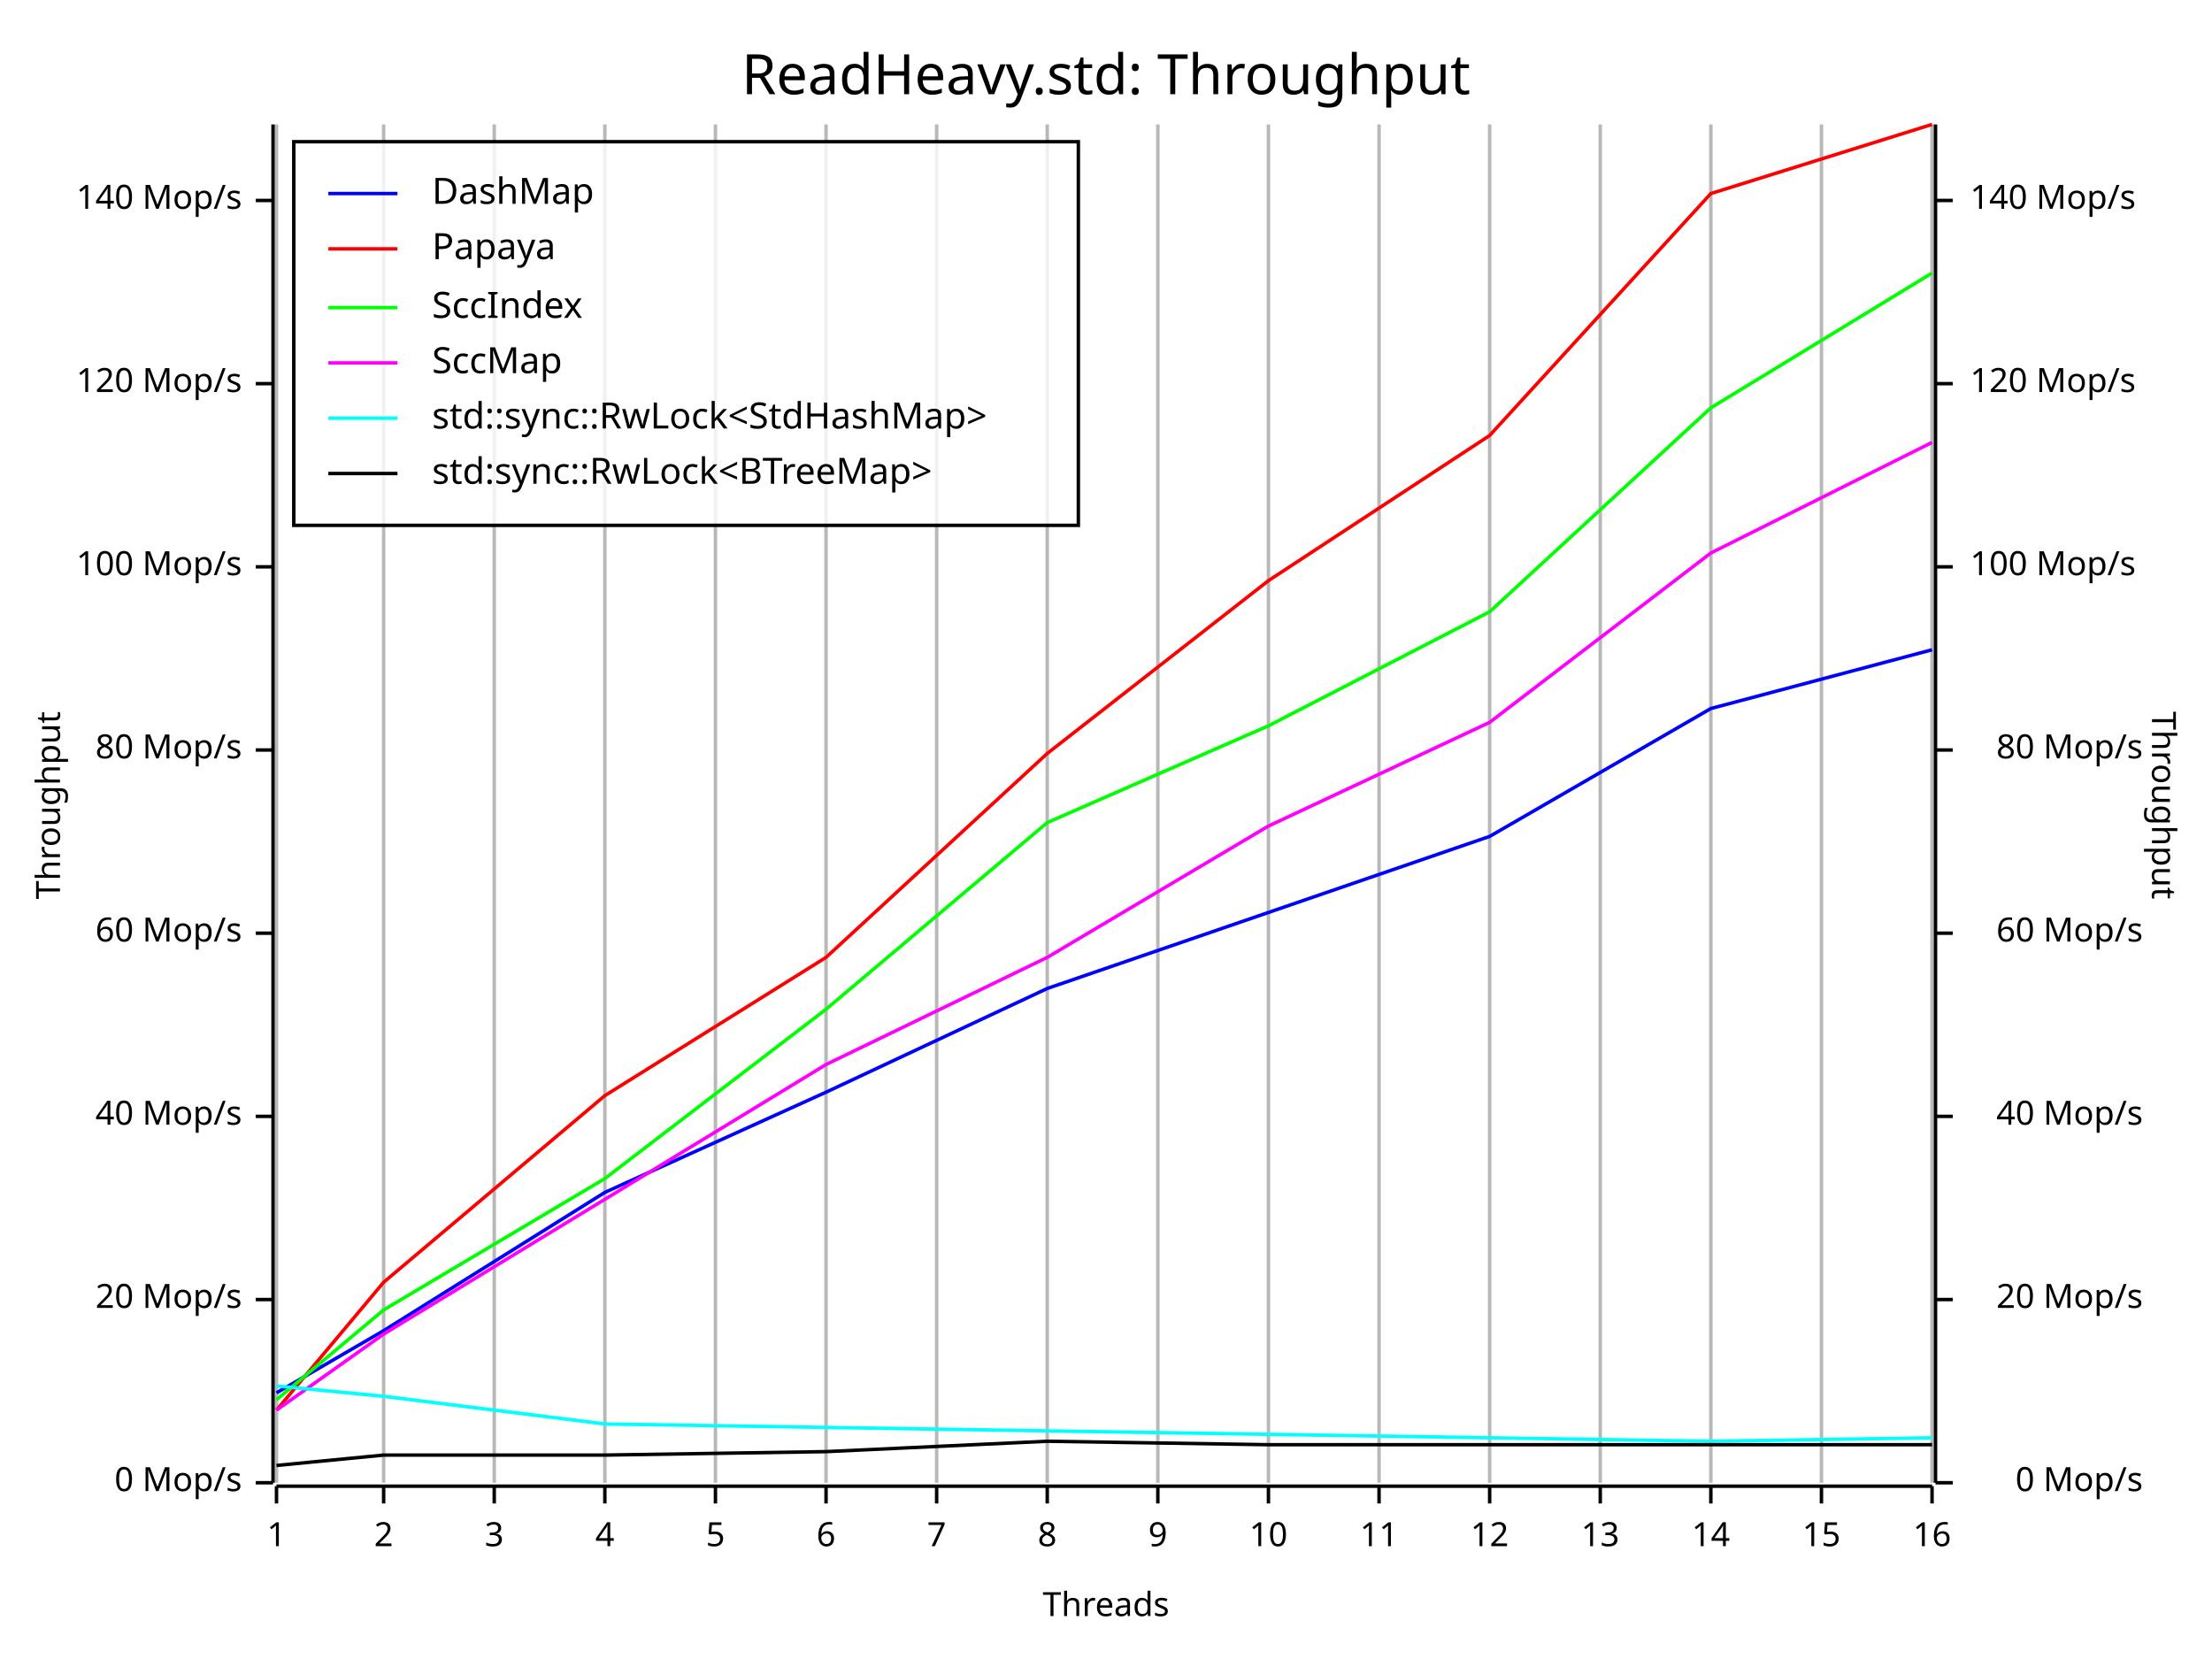
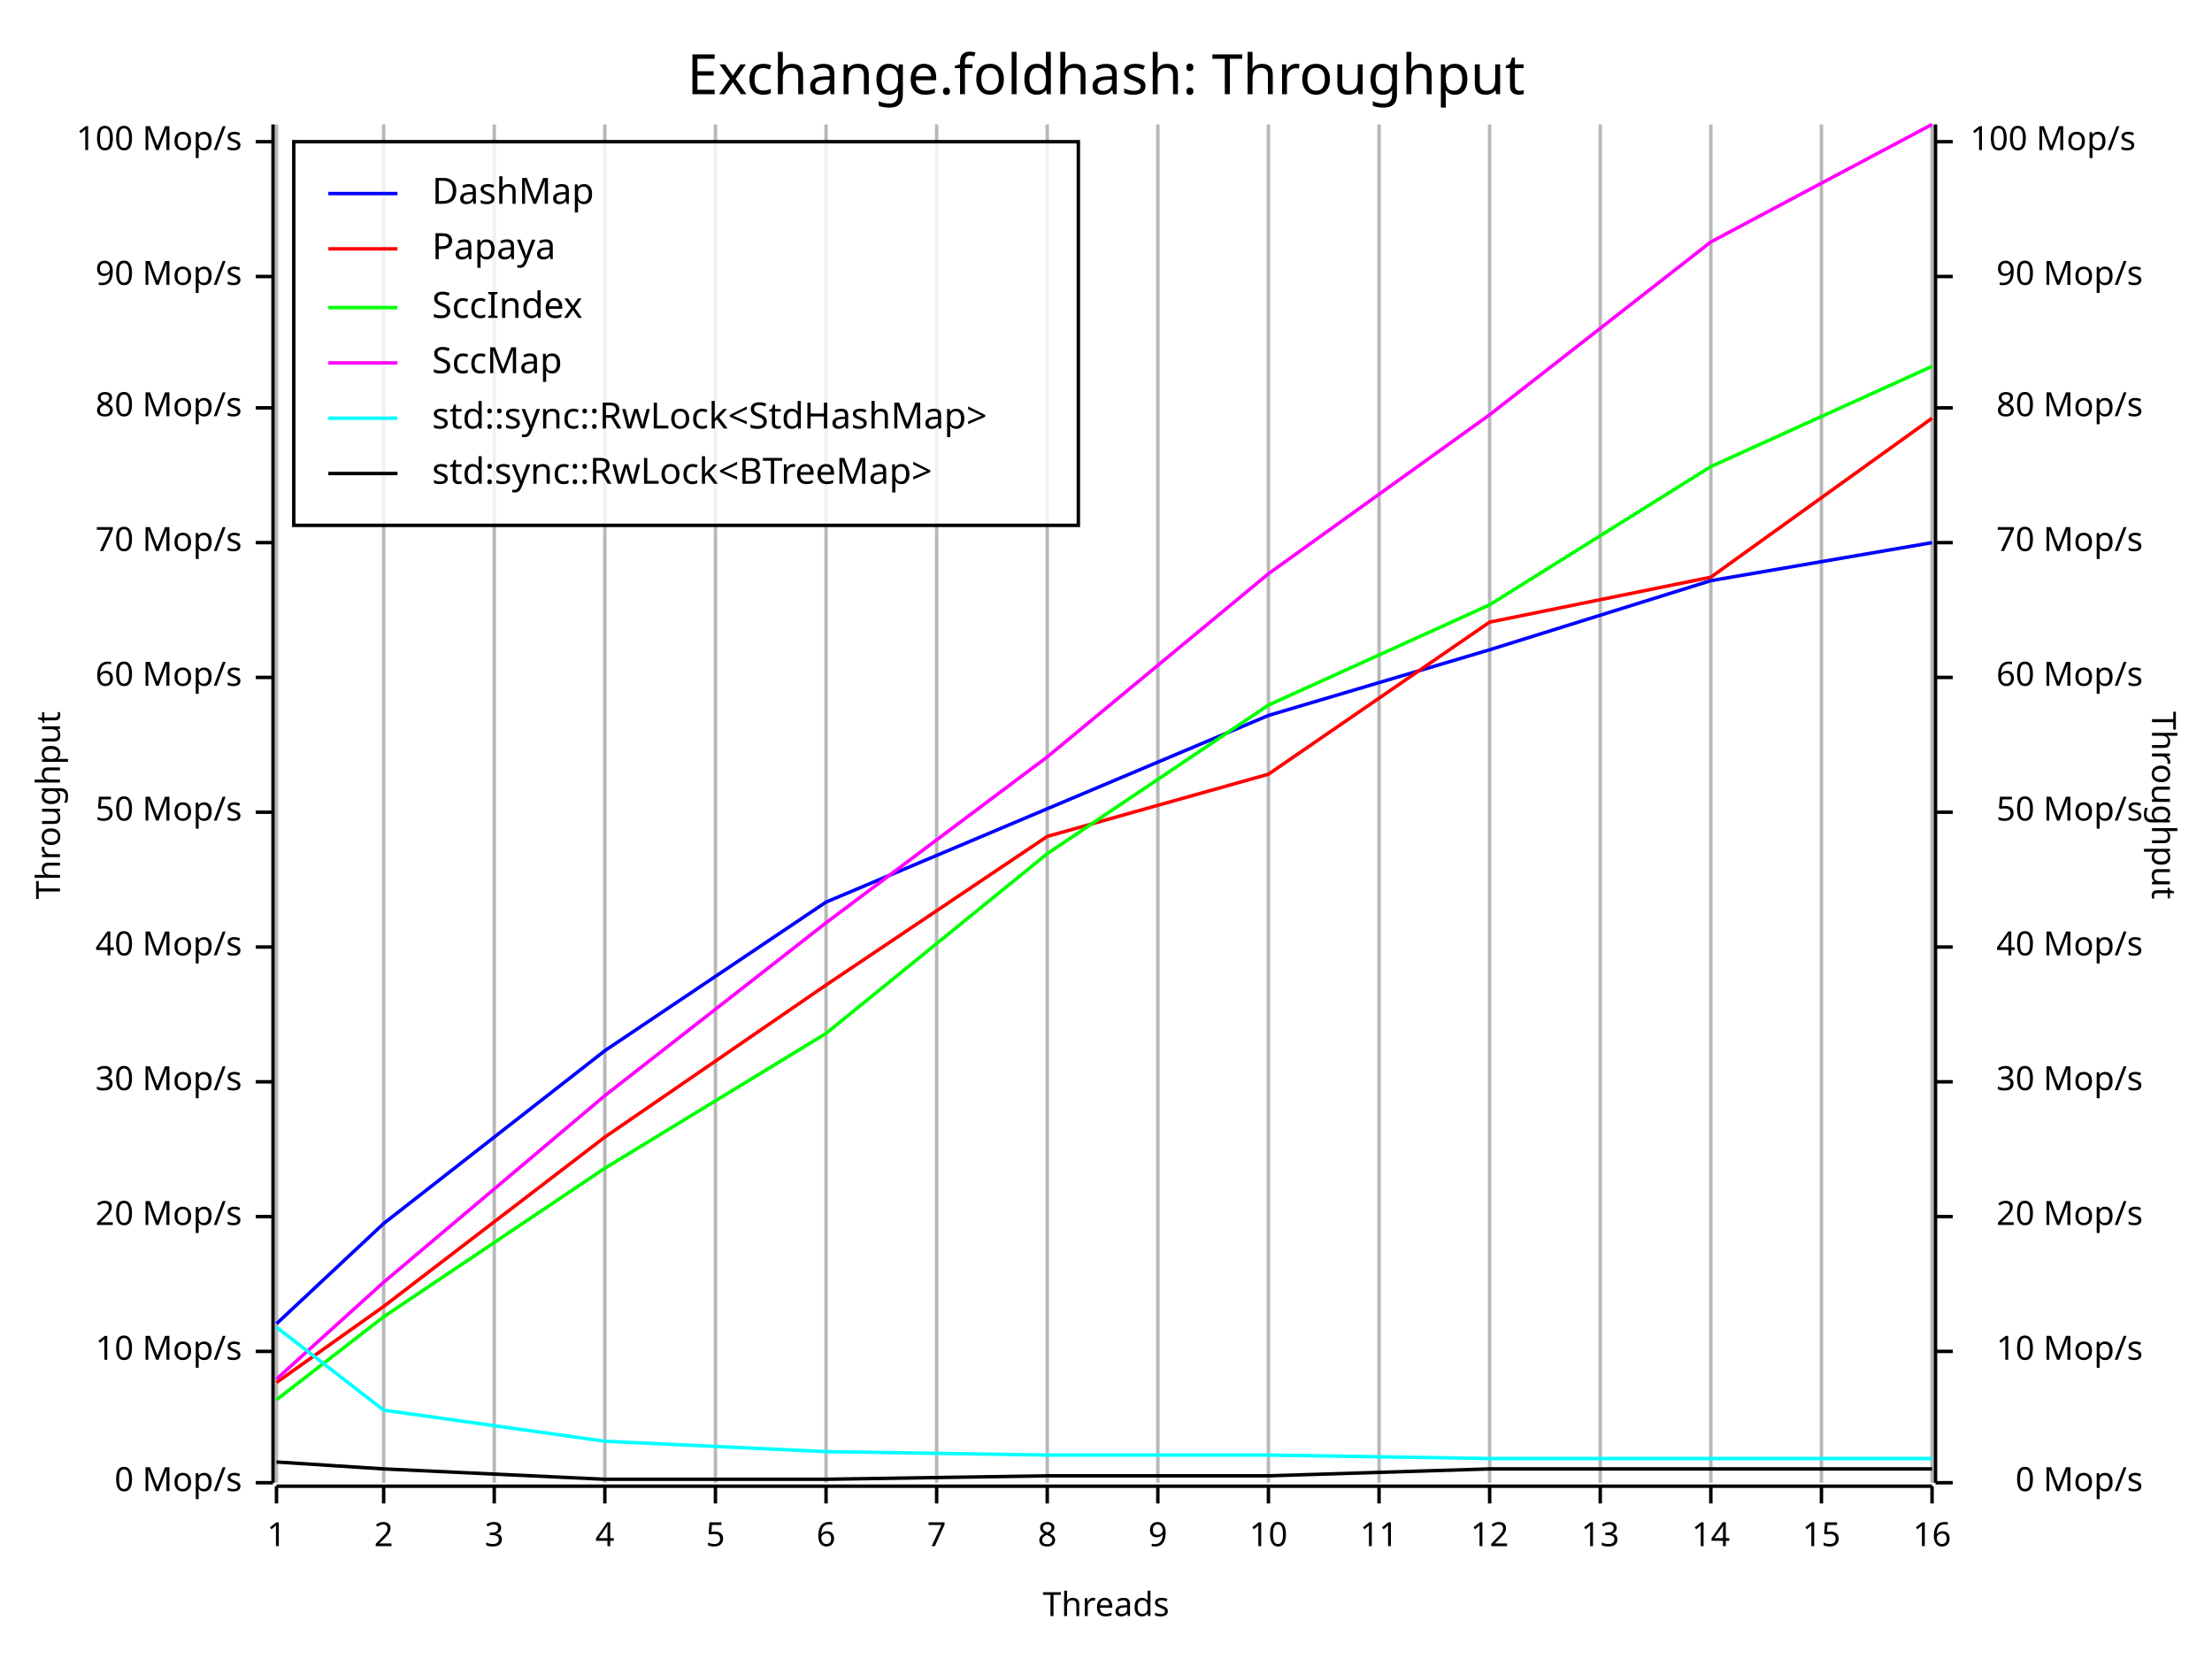
<svg xmlns="http://www.w3.org/2000/svg" width="640" height="480" viewBox="0 0 640 480">
  <rect x="0" y="0" width="640" height="480" opacity="1" fill="#FFFFFF" stroke="none" />
  <text x="320" y="15" dy="0.76em" text-anchor="middle" font-family="Fira Code" font-size="16.129" opacity="1" fill="#000000">
- ReadHeavy.std: Throughput
+ Exchange.foldhash: Throughput
</text>
  <line opacity="0.1" stroke="#000000" stroke-width="1" x1="80" y1="429" x2="80" y2="36" />
  <line opacity="0.1" stroke="#000000" stroke-width="1" x1="111" y1="429" x2="111" y2="36" />
  <line opacity="0.1" stroke="#000000" stroke-width="1" x1="143" y1="429" x2="143" y2="36" />
  <line opacity="0.1" stroke="#000000" stroke-width="1" x1="175" y1="429" x2="175" y2="36" />
  <line opacity="0.1" stroke="#000000" stroke-width="1" x1="207" y1="429" x2="207" y2="36" />
  <line opacity="0.1" stroke="#000000" stroke-width="1" x1="239" y1="429" x2="239" y2="36" />
  <line opacity="0.1" stroke="#000000" stroke-width="1" x1="271" y1="429" x2="271" y2="36" />
  <line opacity="0.1" stroke="#000000" stroke-width="1" x1="303" y1="429" x2="303" y2="36" />
  <line opacity="0.1" stroke="#000000" stroke-width="1" x1="335" y1="429" x2="335" y2="36" />
  <line opacity="0.1" stroke="#000000" stroke-width="1" x1="367" y1="429" x2="367" y2="36" />
  <line opacity="0.1" stroke="#000000" stroke-width="1" x1="399" y1="429" x2="399" y2="36" />
  <line opacity="0.1" stroke="#000000" stroke-width="1" x1="431" y1="429" x2="431" y2="36" />
  <line opacity="0.1" stroke="#000000" stroke-width="1" x1="463" y1="429" x2="463" y2="36" />
  <line opacity="0.1" stroke="#000000" stroke-width="1" x1="495" y1="429" x2="495" y2="36" />
  <line opacity="0.1" stroke="#000000" stroke-width="1" x1="527" y1="429" x2="527" y2="36" />
  <line opacity="0.1" stroke="#000000" stroke-width="1" x1="559" y1="429" x2="559" y2="36" />
  <text x="10" y="233" dy="0.76em" text-anchor="middle" font-family="sans-serif" font-size="9.677" opacity="1" fill="#000000" transform="rotate(270, 10, 233)">
Throughput
</text>
  <text x="320" y="470" dy="-0.5ex" text-anchor="middle" font-family="sans-serif" font-size="9.677" opacity="1" fill="#000000">
Threads
</text>
  <text x="630" y="233" dy="0.76em" text-anchor="middle" font-family="sans-serif" font-size="9.677" opacity="1" fill="#000000" transform="rotate(90, 630, 233)">
Throughput
</text>
  <line opacity="0.2" stroke="#000000" stroke-width="1" x1="80" y1="429" x2="80" y2="36" />
  <line opacity="0.2" stroke="#000000" stroke-width="1" x1="111" y1="429" x2="111" y2="36" />
  <line opacity="0.2" stroke="#000000" stroke-width="1" x1="143" y1="429" x2="143" y2="36" />
  <line opacity="0.2" stroke="#000000" stroke-width="1" x1="175" y1="429" x2="175" y2="36" />
  <line opacity="0.2" stroke="#000000" stroke-width="1" x1="207" y1="429" x2="207" y2="36" />
  <line opacity="0.2" stroke="#000000" stroke-width="1" x1="239" y1="429" x2="239" y2="36" />
  <line opacity="0.2" stroke="#000000" stroke-width="1" x1="271" y1="429" x2="271" y2="36" />
  <line opacity="0.2" stroke="#000000" stroke-width="1" x1="303" y1="429" x2="303" y2="36" />
  <line opacity="0.2" stroke="#000000" stroke-width="1" x1="335" y1="429" x2="335" y2="36" />
  <line opacity="0.2" stroke="#000000" stroke-width="1" x1="367" y1="429" x2="367" y2="36" />
  <line opacity="0.2" stroke="#000000" stroke-width="1" x1="399" y1="429" x2="399" y2="36" />
  <line opacity="0.2" stroke="#000000" stroke-width="1" x1="431" y1="429" x2="431" y2="36" />
  <line opacity="0.2" stroke="#000000" stroke-width="1" x1="463" y1="429" x2="463" y2="36" />
  <line opacity="0.2" stroke="#000000" stroke-width="1" x1="495" y1="429" x2="495" y2="36" />
  <line opacity="0.2" stroke="#000000" stroke-width="1" x1="527" y1="429" x2="527" y2="36" />
  <line opacity="0.2" stroke="#000000" stroke-width="1" x1="559" y1="429" x2="559" y2="36" />
  <polyline fill="none" opacity="1" stroke="#000000" stroke-width="1" points="79,36 79,429 " />
  <text x="70" y="429" dy="0.5ex" text-anchor="end" font-family="sans-serif" font-size="9.677" opacity="1" fill="#000000">
0 Mop/s
</text>
  <polyline fill="none" opacity="1" stroke="#000000" stroke-width="1" points="74,429 79,429 " />
-   <text x="70" y="376" dy="0.5ex" text-anchor="end" font-family="sans-serif" font-size="9.677" opacity="1" fill="#000000">
+   <text x="70" y="391" dy="0.5ex" text-anchor="end" font-family="sans-serif" font-size="9.677" opacity="1" fill="#000000">
+ 10 Mop/s
+ </text>
+   <polyline fill="none" opacity="1" stroke="#000000" stroke-width="1" points="74,391 79,391 " />
+   <text x="70" y="352" dy="0.5ex" text-anchor="end" font-family="sans-serif" font-size="9.677" opacity="1" fill="#000000">
20 Mop/s
</text>
-   <polyline fill="none" opacity="1" stroke="#000000" stroke-width="1" points="74,376 79,376 " />
-   <text x="70" y="323" dy="0.5ex" text-anchor="end" font-family="sans-serif" font-size="9.677" opacity="1" fill="#000000">
+   <polyline fill="none" opacity="1" stroke="#000000" stroke-width="1" points="74,352 79,352 " />
+   <text x="70" y="313" dy="0.5ex" text-anchor="end" font-family="sans-serif" font-size="9.677" opacity="1" fill="#000000">
+ 30 Mop/s
+ </text>
+   <polyline fill="none" opacity="1" stroke="#000000" stroke-width="1" points="74,313 79,313 " />
+   <text x="70" y="274" dy="0.5ex" text-anchor="end" font-family="sans-serif" font-size="9.677" opacity="1" fill="#000000">
40 Mop/s
</text>
-   <polyline fill="none" opacity="1" stroke="#000000" stroke-width="1" points="74,323 79,323 " />
-   <text x="70" y="270" dy="0.5ex" text-anchor="end" font-family="sans-serif" font-size="9.677" opacity="1" fill="#000000">
+   <polyline fill="none" opacity="1" stroke="#000000" stroke-width="1" points="74,274 79,274 " />
+   <text x="70" y="235" dy="0.5ex" text-anchor="end" font-family="sans-serif" font-size="9.677" opacity="1" fill="#000000">
+ 50 Mop/s
+ </text>
+   <polyline fill="none" opacity="1" stroke="#000000" stroke-width="1" points="74,235 79,235 " />
+   <text x="70" y="196" dy="0.5ex" text-anchor="end" font-family="sans-serif" font-size="9.677" opacity="1" fill="#000000">
60 Mop/s
</text>
-   <polyline fill="none" opacity="1" stroke="#000000" stroke-width="1" points="74,270 79,270 " />
-   <text x="70" y="217" dy="0.5ex" text-anchor="end" font-family="sans-serif" font-size="9.677" opacity="1" fill="#000000">
+   <polyline fill="none" opacity="1" stroke="#000000" stroke-width="1" points="74,196 79,196 " />
+   <text x="70" y="157" dy="0.5ex" text-anchor="end" font-family="sans-serif" font-size="9.677" opacity="1" fill="#000000">
+ 70 Mop/s
+ </text>
+   <polyline fill="none" opacity="1" stroke="#000000" stroke-width="1" points="74,157 79,157 " />
+   <text x="70" y="118" dy="0.5ex" text-anchor="end" font-family="sans-serif" font-size="9.677" opacity="1" fill="#000000">
80 Mop/s
</text>
-   <polyline fill="none" opacity="1" stroke="#000000" stroke-width="1" points="74,217 79,217 " />
-   <text x="70" y="164" dy="0.5ex" text-anchor="end" font-family="sans-serif" font-size="9.677" opacity="1" fill="#000000">
+   <polyline fill="none" opacity="1" stroke="#000000" stroke-width="1" points="74,118 79,118 " />
+   <text x="70" y="80" dy="0.5ex" text-anchor="end" font-family="sans-serif" font-size="9.677" opacity="1" fill="#000000">
+ 90 Mop/s
+ </text>
+   <polyline fill="none" opacity="1" stroke="#000000" stroke-width="1" points="74,80 79,80 " />
+   <text x="70" y="41" dy="0.5ex" text-anchor="end" font-family="sans-serif" font-size="9.677" opacity="1" fill="#000000">
100 Mop/s
</text>
-   <polyline fill="none" opacity="1" stroke="#000000" stroke-width="1" points="74,164 79,164 " />
-   <text x="70" y="111" dy="0.5ex" text-anchor="end" font-family="sans-serif" font-size="9.677" opacity="1" fill="#000000">
- 120 Mop/s
- </text>
-   <polyline fill="none" opacity="1" stroke="#000000" stroke-width="1" points="74,111 79,111 " />
-   <text x="70" y="58" dy="0.5ex" text-anchor="end" font-family="sans-serif" font-size="9.677" opacity="1" fill="#000000">
- 140 Mop/s
- </text>
-   <polyline fill="none" opacity="1" stroke="#000000" stroke-width="1" points="74,58 79,58 " />
+   <polyline fill="none" opacity="1" stroke="#000000" stroke-width="1" points="74,41 79,41 " />
  <polyline fill="none" opacity="1" stroke="#000000" stroke-width="1" points="80,430 559,430 " />
  <text x="80" y="440" dy="0.76em" text-anchor="middle" font-family="sans-serif" font-size="9.677" opacity="1" fill="#000000">
1
</text>
  <polyline fill="none" opacity="1" stroke="#000000" stroke-width="1" points="80,430 80,435 " />
  <text x="111" y="440" dy="0.76em" text-anchor="middle" font-family="sans-serif" font-size="9.677" opacity="1" fill="#000000">
2
</text>
  <polyline fill="none" opacity="1" stroke="#000000" stroke-width="1" points="111,430 111,435 " />
  <text x="143" y="440" dy="0.76em" text-anchor="middle" font-family="sans-serif" font-size="9.677" opacity="1" fill="#000000">
3
</text>
  <polyline fill="none" opacity="1" stroke="#000000" stroke-width="1" points="143,430 143,435 " />
  <text x="175" y="440" dy="0.76em" text-anchor="middle" font-family="sans-serif" font-size="9.677" opacity="1" fill="#000000">
4
</text>
  <polyline fill="none" opacity="1" stroke="#000000" stroke-width="1" points="175,430 175,435 " />
  <text x="207" y="440" dy="0.76em" text-anchor="middle" font-family="sans-serif" font-size="9.677" opacity="1" fill="#000000">
5
</text>
  <polyline fill="none" opacity="1" stroke="#000000" stroke-width="1" points="207,430 207,435 " />
  <text x="239" y="440" dy="0.76em" text-anchor="middle" font-family="sans-serif" font-size="9.677" opacity="1" fill="#000000">
6
</text>
  <polyline fill="none" opacity="1" stroke="#000000" stroke-width="1" points="239,430 239,435 " />
  <text x="271" y="440" dy="0.76em" text-anchor="middle" font-family="sans-serif" font-size="9.677" opacity="1" fill="#000000">
7
</text>
  <polyline fill="none" opacity="1" stroke="#000000" stroke-width="1" points="271,430 271,435 " />
  <text x="303" y="440" dy="0.76em" text-anchor="middle" font-family="sans-serif" font-size="9.677" opacity="1" fill="#000000">
8
</text>
  <polyline fill="none" opacity="1" stroke="#000000" stroke-width="1" points="303,430 303,435 " />
  <text x="335" y="440" dy="0.76em" text-anchor="middle" font-family="sans-serif" font-size="9.677" opacity="1" fill="#000000">
9
</text>
  <polyline fill="none" opacity="1" stroke="#000000" stroke-width="1" points="335,430 335,435 " />
  <text x="367" y="440" dy="0.76em" text-anchor="middle" font-family="sans-serif" font-size="9.677" opacity="1" fill="#000000">
10
</text>
  <polyline fill="none" opacity="1" stroke="#000000" stroke-width="1" points="367,430 367,435 " />
  <text x="399" y="440" dy="0.76em" text-anchor="middle" font-family="sans-serif" font-size="9.677" opacity="1" fill="#000000">
11
</text>
  <polyline fill="none" opacity="1" stroke="#000000" stroke-width="1" points="399,430 399,435 " />
  <text x="431" y="440" dy="0.76em" text-anchor="middle" font-family="sans-serif" font-size="9.677" opacity="1" fill="#000000">
12
</text>
  <polyline fill="none" opacity="1" stroke="#000000" stroke-width="1" points="431,430 431,435 " />
  <text x="463" y="440" dy="0.76em" text-anchor="middle" font-family="sans-serif" font-size="9.677" opacity="1" fill="#000000">
13
</text>
  <polyline fill="none" opacity="1" stroke="#000000" stroke-width="1" points="463,430 463,435 " />
  <text x="495" y="440" dy="0.76em" text-anchor="middle" font-family="sans-serif" font-size="9.677" opacity="1" fill="#000000">
14
</text>
  <polyline fill="none" opacity="1" stroke="#000000" stroke-width="1" points="495,430 495,435 " />
  <text x="527" y="440" dy="0.76em" text-anchor="middle" font-family="sans-serif" font-size="9.677" opacity="1" fill="#000000">
15
</text>
  <polyline fill="none" opacity="1" stroke="#000000" stroke-width="1" points="527,430 527,435 " />
  <text x="559" y="440" dy="0.76em" text-anchor="middle" font-family="sans-serif" font-size="9.677" opacity="1" fill="#000000">
16
</text>
  <polyline fill="none" opacity="1" stroke="#000000" stroke-width="1" points="559,430 559,435 " />
  <polyline fill="none" opacity="1" stroke="#000000" stroke-width="1" points="560,36 560,429 " />
  <text x="620" y="429" dy="0.5ex" text-anchor="end" font-family="sans-serif" font-size="9.677" opacity="1" fill="#000000">
0 Mop/s
</text>
  <polyline fill="none" opacity="1" stroke="#000000" stroke-width="1" points="560,429 565,429 " />
-   <text x="620" y="376" dy="0.5ex" text-anchor="end" font-family="sans-serif" font-size="9.677" opacity="1" fill="#000000">
+   <text x="620" y="391" dy="0.5ex" text-anchor="end" font-family="sans-serif" font-size="9.677" opacity="1" fill="#000000">
+ 10 Mop/s
+ </text>
+   <polyline fill="none" opacity="1" stroke="#000000" stroke-width="1" points="560,391 565,391 " />
+   <text x="620" y="352" dy="0.5ex" text-anchor="end" font-family="sans-serif" font-size="9.677" opacity="1" fill="#000000">
20 Mop/s
</text>
-   <polyline fill="none" opacity="1" stroke="#000000" stroke-width="1" points="560,376 565,376 " />
-   <text x="620" y="323" dy="0.5ex" text-anchor="end" font-family="sans-serif" font-size="9.677" opacity="1" fill="#000000">
+   <polyline fill="none" opacity="1" stroke="#000000" stroke-width="1" points="560,352 565,352 " />
+   <text x="620" y="313" dy="0.5ex" text-anchor="end" font-family="sans-serif" font-size="9.677" opacity="1" fill="#000000">
+ 30 Mop/s
+ </text>
+   <polyline fill="none" opacity="1" stroke="#000000" stroke-width="1" points="560,313 565,313 " />
+   <text x="620" y="274" dy="0.5ex" text-anchor="end" font-family="sans-serif" font-size="9.677" opacity="1" fill="#000000">
40 Mop/s
</text>
-   <polyline fill="none" opacity="1" stroke="#000000" stroke-width="1" points="560,323 565,323 " />
-   <text x="620" y="270" dy="0.5ex" text-anchor="end" font-family="sans-serif" font-size="9.677" opacity="1" fill="#000000">
+   <polyline fill="none" opacity="1" stroke="#000000" stroke-width="1" points="560,274 565,274 " />
+   <text x="620" y="235" dy="0.5ex" text-anchor="end" font-family="sans-serif" font-size="9.677" opacity="1" fill="#000000">
+ 50 Mop/s
+ </text>
+   <polyline fill="none" opacity="1" stroke="#000000" stroke-width="1" points="560,235 565,235 " />
+   <text x="620" y="196" dy="0.5ex" text-anchor="end" font-family="sans-serif" font-size="9.677" opacity="1" fill="#000000">
60 Mop/s
</text>
-   <polyline fill="none" opacity="1" stroke="#000000" stroke-width="1" points="560,270 565,270 " />
-   <text x="620" y="217" dy="0.5ex" text-anchor="end" font-family="sans-serif" font-size="9.677" opacity="1" fill="#000000">
+   <polyline fill="none" opacity="1" stroke="#000000" stroke-width="1" points="560,196 565,196 " />
+   <text x="620" y="157" dy="0.5ex" text-anchor="end" font-family="sans-serif" font-size="9.677" opacity="1" fill="#000000">
+ 70 Mop/s
+ </text>
+   <polyline fill="none" opacity="1" stroke="#000000" stroke-width="1" points="560,157 565,157 " />
+   <text x="620" y="118" dy="0.5ex" text-anchor="end" font-family="sans-serif" font-size="9.677" opacity="1" fill="#000000">
80 Mop/s
</text>
-   <polyline fill="none" opacity="1" stroke="#000000" stroke-width="1" points="560,217 565,217 " />
-   <text x="570" y="164" dy="0.5ex" text-anchor="start" font-family="sans-serif" font-size="9.677" opacity="1" fill="#000000">
+   <polyline fill="none" opacity="1" stroke="#000000" stroke-width="1" points="560,118 565,118 " />
+   <text x="620" y="80" dy="0.5ex" text-anchor="end" font-family="sans-serif" font-size="9.677" opacity="1" fill="#000000">
+ 90 Mop/s
+ </text>
+   <polyline fill="none" opacity="1" stroke="#000000" stroke-width="1" points="560,80 565,80 " />
+   <text x="570" y="41" dy="0.5ex" text-anchor="start" font-family="sans-serif" font-size="9.677" opacity="1" fill="#000000">
100 Mop/s
</text>
-   <polyline fill="none" opacity="1" stroke="#000000" stroke-width="1" points="560,164 565,164 " />
-   <text x="570" y="111" dy="0.5ex" text-anchor="start" font-family="sans-serif" font-size="9.677" opacity="1" fill="#000000">
- 120 Mop/s
- </text>
-   <polyline fill="none" opacity="1" stroke="#000000" stroke-width="1" points="560,111 565,111 " />
-   <text x="570" y="58" dy="0.5ex" text-anchor="start" font-family="sans-serif" font-size="9.677" opacity="1" fill="#000000">
- 140 Mop/s
- </text>
-   <polyline fill="none" opacity="1" stroke="#000000" stroke-width="1" points="560,58 565,58 " />
-   <polyline fill="none" opacity="1" stroke="#0000FF" stroke-width="1" points="80,403 111,385 175,345 239,316 303,286 367,264 431,242 495,205 559,188 " />
-   <polyline fill="none" opacity="1" stroke="#FF0000" stroke-width="1" points="80,408 111,371 175,317 239,277 303,218 367,168 431,126 495,56 559,36 " />
-   <polyline fill="none" opacity="1" stroke="#00FF00" stroke-width="1" points="80,405 111,379 175,341 239,292 303,238 367,210 431,177 495,118 559,79 " />
-   <polyline fill="none" opacity="1" stroke="#FF00FF" stroke-width="1" points="80,408 111,386 175,347 239,308 303,277 367,239 431,209 495,160 559,128 " />
-   <polyline fill="none" opacity="1" stroke="#00FFFF" stroke-width="1" points="80,401 111,404 175,412 239,413 303,414 367,415 431,416 495,417 559,416 " />
-   <polyline fill="none" opacity="1" stroke="#000000" stroke-width="1" points="80,424 111,421 175,421 239,420 303,417 367,418 431,418 495,418 559,418 " />
+   <polyline fill="none" opacity="1" stroke="#000000" stroke-width="1" points="560,41 565,41 " />
+   <polyline fill="none" opacity="1" stroke="#0000FF" stroke-width="1" points="80,383 111,354 175,304 239,261 303,234 367,207 431,188 495,168 559,157 " />
+   <polyline fill="none" opacity="1" stroke="#FF0000" stroke-width="1" points="80,400 111,378 175,329 239,285 303,242 367,224 431,180 495,167 559,121 " />
+   <polyline fill="none" opacity="1" stroke="#00FF00" stroke-width="1" points="80,405 111,381 175,338 239,299 303,247 367,204 431,175 495,135 559,106 " />
+   <polyline fill="none" opacity="1" stroke="#FF00FF" stroke-width="1" points="80,399 111,371 175,317 239,267 303,219 367,166 431,120 495,70 559,36 " />
+   <polyline fill="none" opacity="1" stroke="#00FFFF" stroke-width="1" points="80,384 111,408 175,417 239,420 303,421 367,421 431,422 495,422 559,422 " />
+   <polyline fill="none" opacity="1" stroke="#000000" stroke-width="1" points="80,423 111,425 175,428 239,428 303,427 367,427 431,425 495,425 559,425 " />
  <rect x="85" y="41" width="227" height="111" opacity="0.8" fill="#FFFFFF" stroke="none" />
  <rect x="85" y="41" width="227" height="111" opacity="1" fill="none" stroke="#000000" />
  <text x="125" y="51" dy="0.76em" text-anchor="start" font-family="Fira Code" font-size="10.484" opacity="1" fill="#000000">
DashMap
</text>
  <text x="125" y="67" dy="0.76em" text-anchor="start" font-family="Fira Code" font-size="10.484" opacity="1" fill="#000000">
Papaya
</text>
  <text x="125" y="84" dy="0.76em" text-anchor="start" font-family="Fira Code" font-size="10.484" opacity="1" fill="#000000">
SccIndex
</text>
  <text x="125" y="100" dy="0.76em" text-anchor="start" font-family="Fira Code" font-size="10.484" opacity="1" fill="#000000">
SccMap
</text>
  <text x="125" y="116" dy="0.76em" text-anchor="start" font-family="Fira Code" font-size="10.484" opacity="1" fill="#000000">
std::sync::RwLock&lt;StdHashMap&gt;
</text>
  <text x="125" y="132" dy="0.76em" text-anchor="start" font-family="Fira Code" font-size="10.484" opacity="1" fill="#000000">
std:sync::RwLock&lt;BTreeMap&gt;
</text>
  <polyline fill="none" opacity="1" stroke="#0000FF" stroke-width="1" points="95,56 115,56 " />
  <polyline fill="none" opacity="1" stroke="#FF0000" stroke-width="1" points="95,72 115,72 " />
  <polyline fill="none" opacity="1" stroke="#00FF00" stroke-width="1" points="95,89 115,89 " />
  <polyline fill="none" opacity="1" stroke="#FF00FF" stroke-width="1" points="95,105 115,105 " />
  <polyline fill="none" opacity="1" stroke="#00FFFF" stroke-width="1" points="95,121 115,121 " />
  <polyline fill="none" opacity="1" stroke="#000000" stroke-width="1" points="95,137 115,137 " />
</svg>
